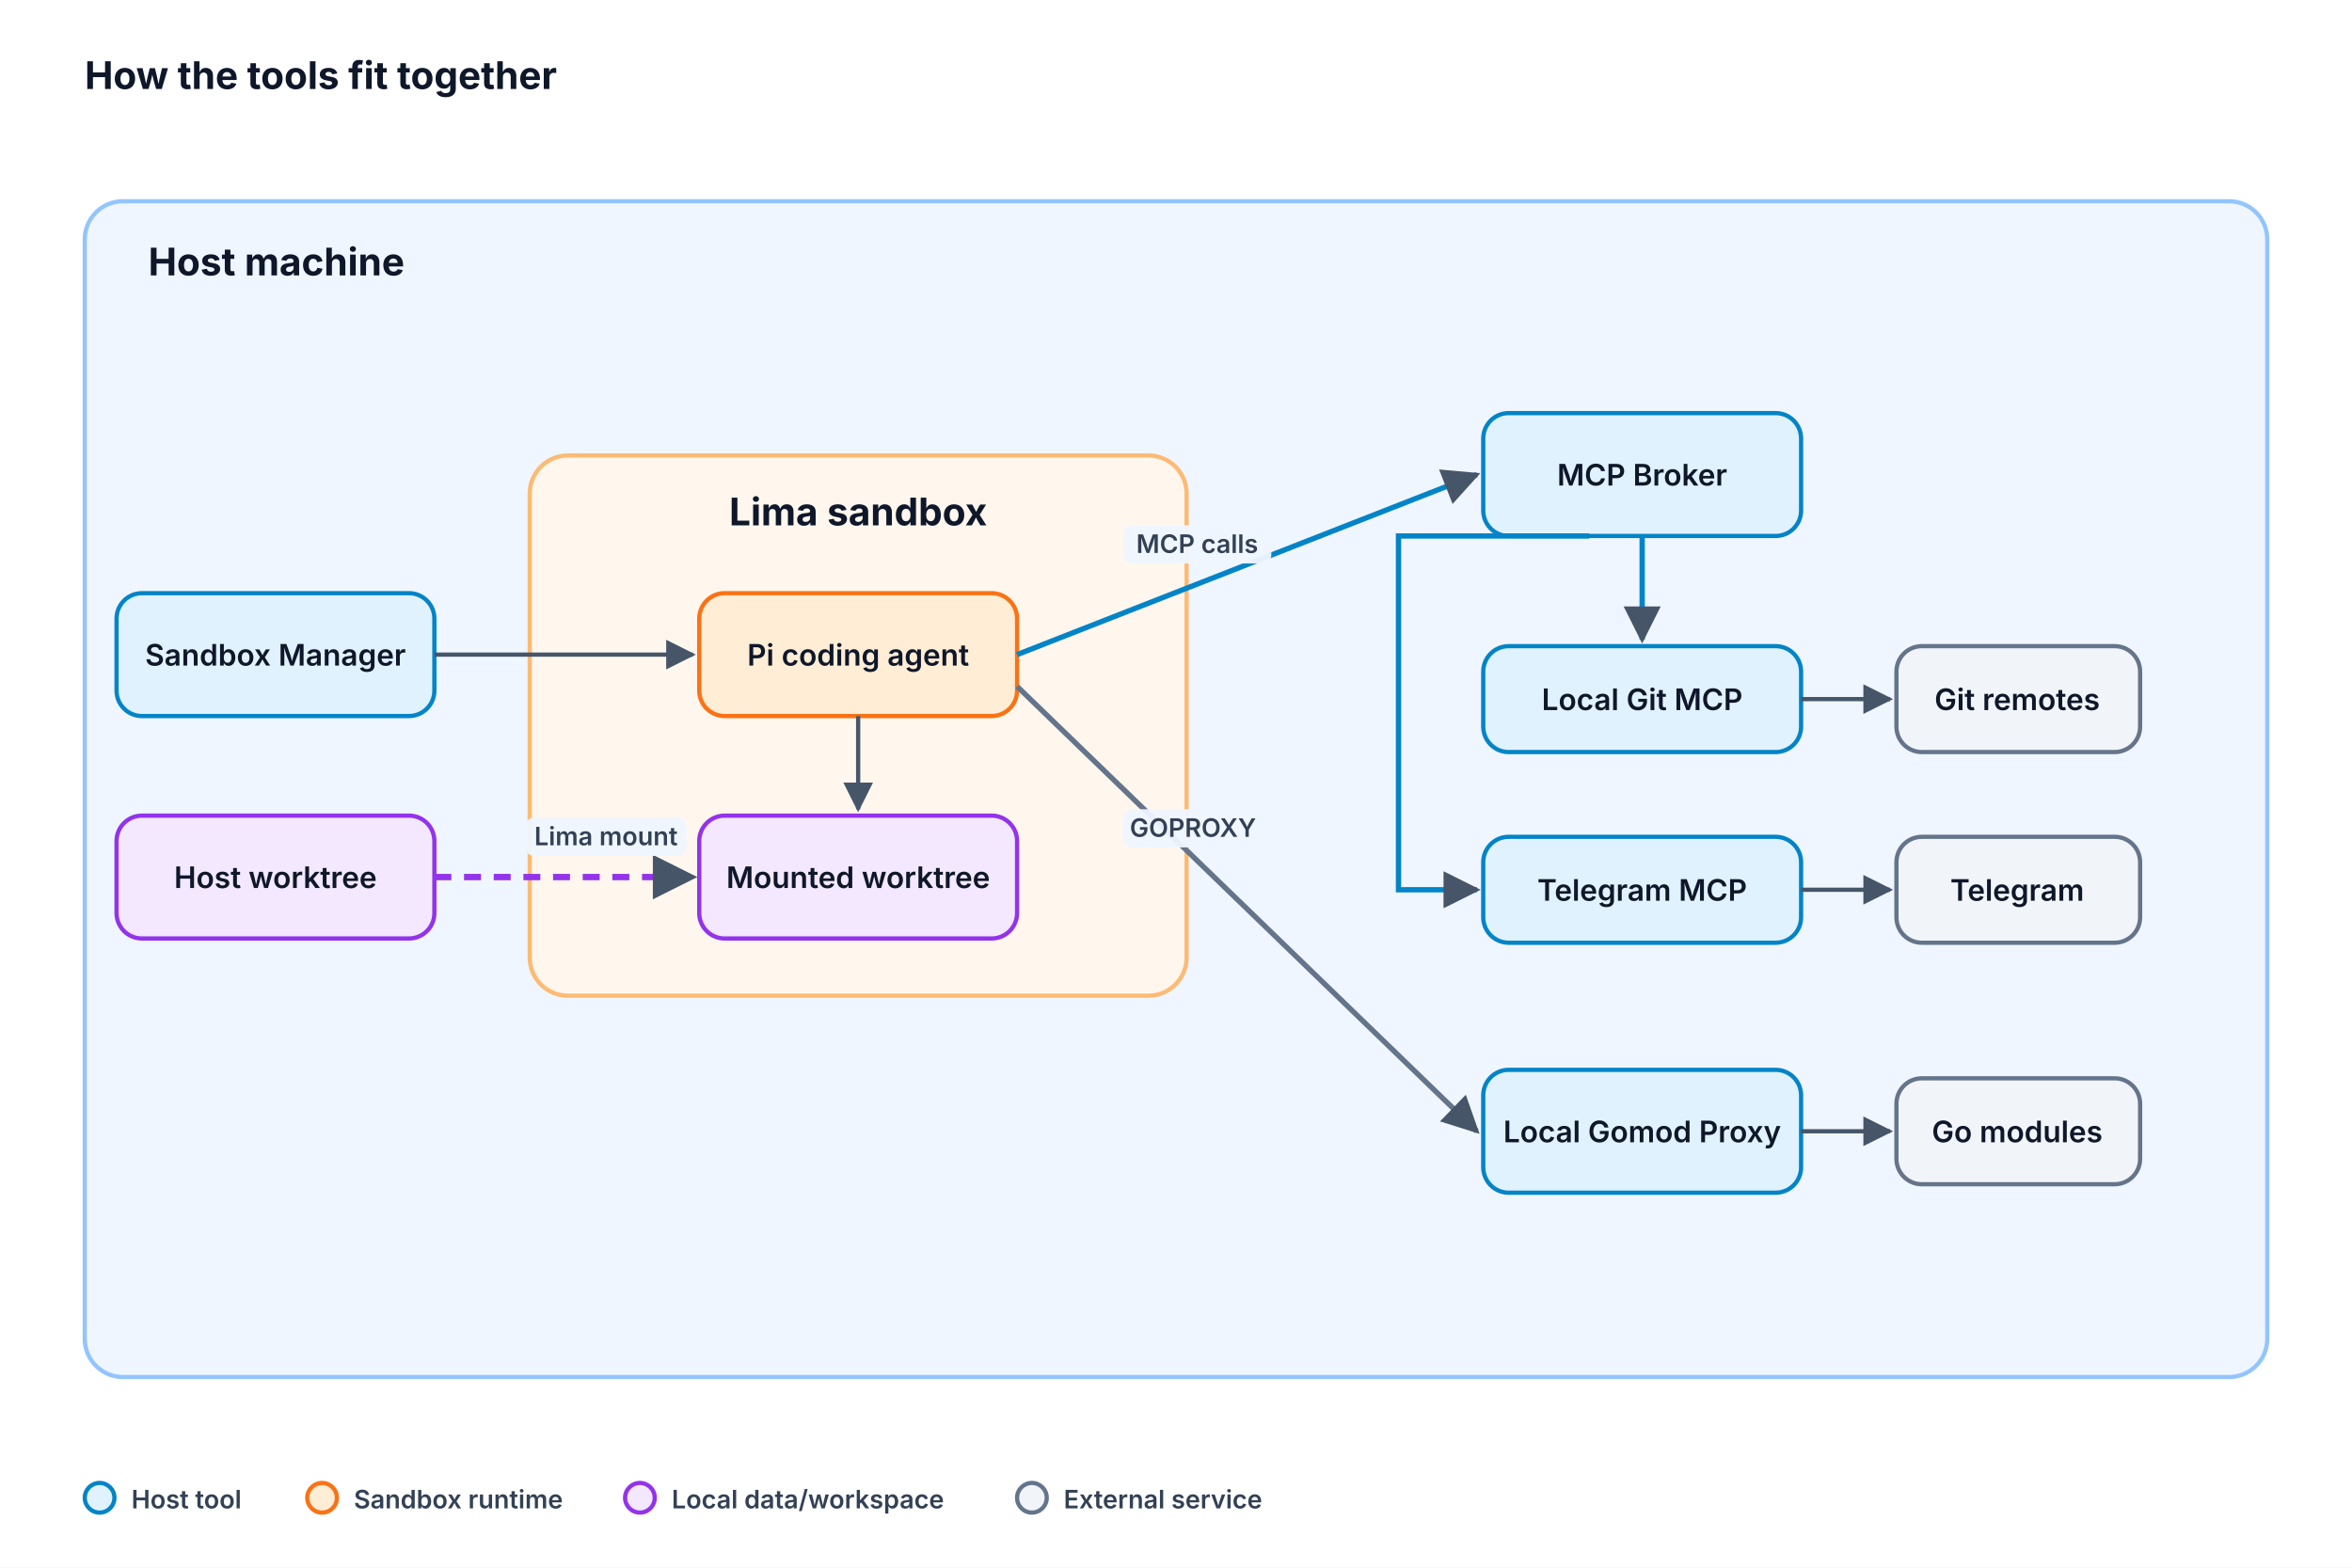
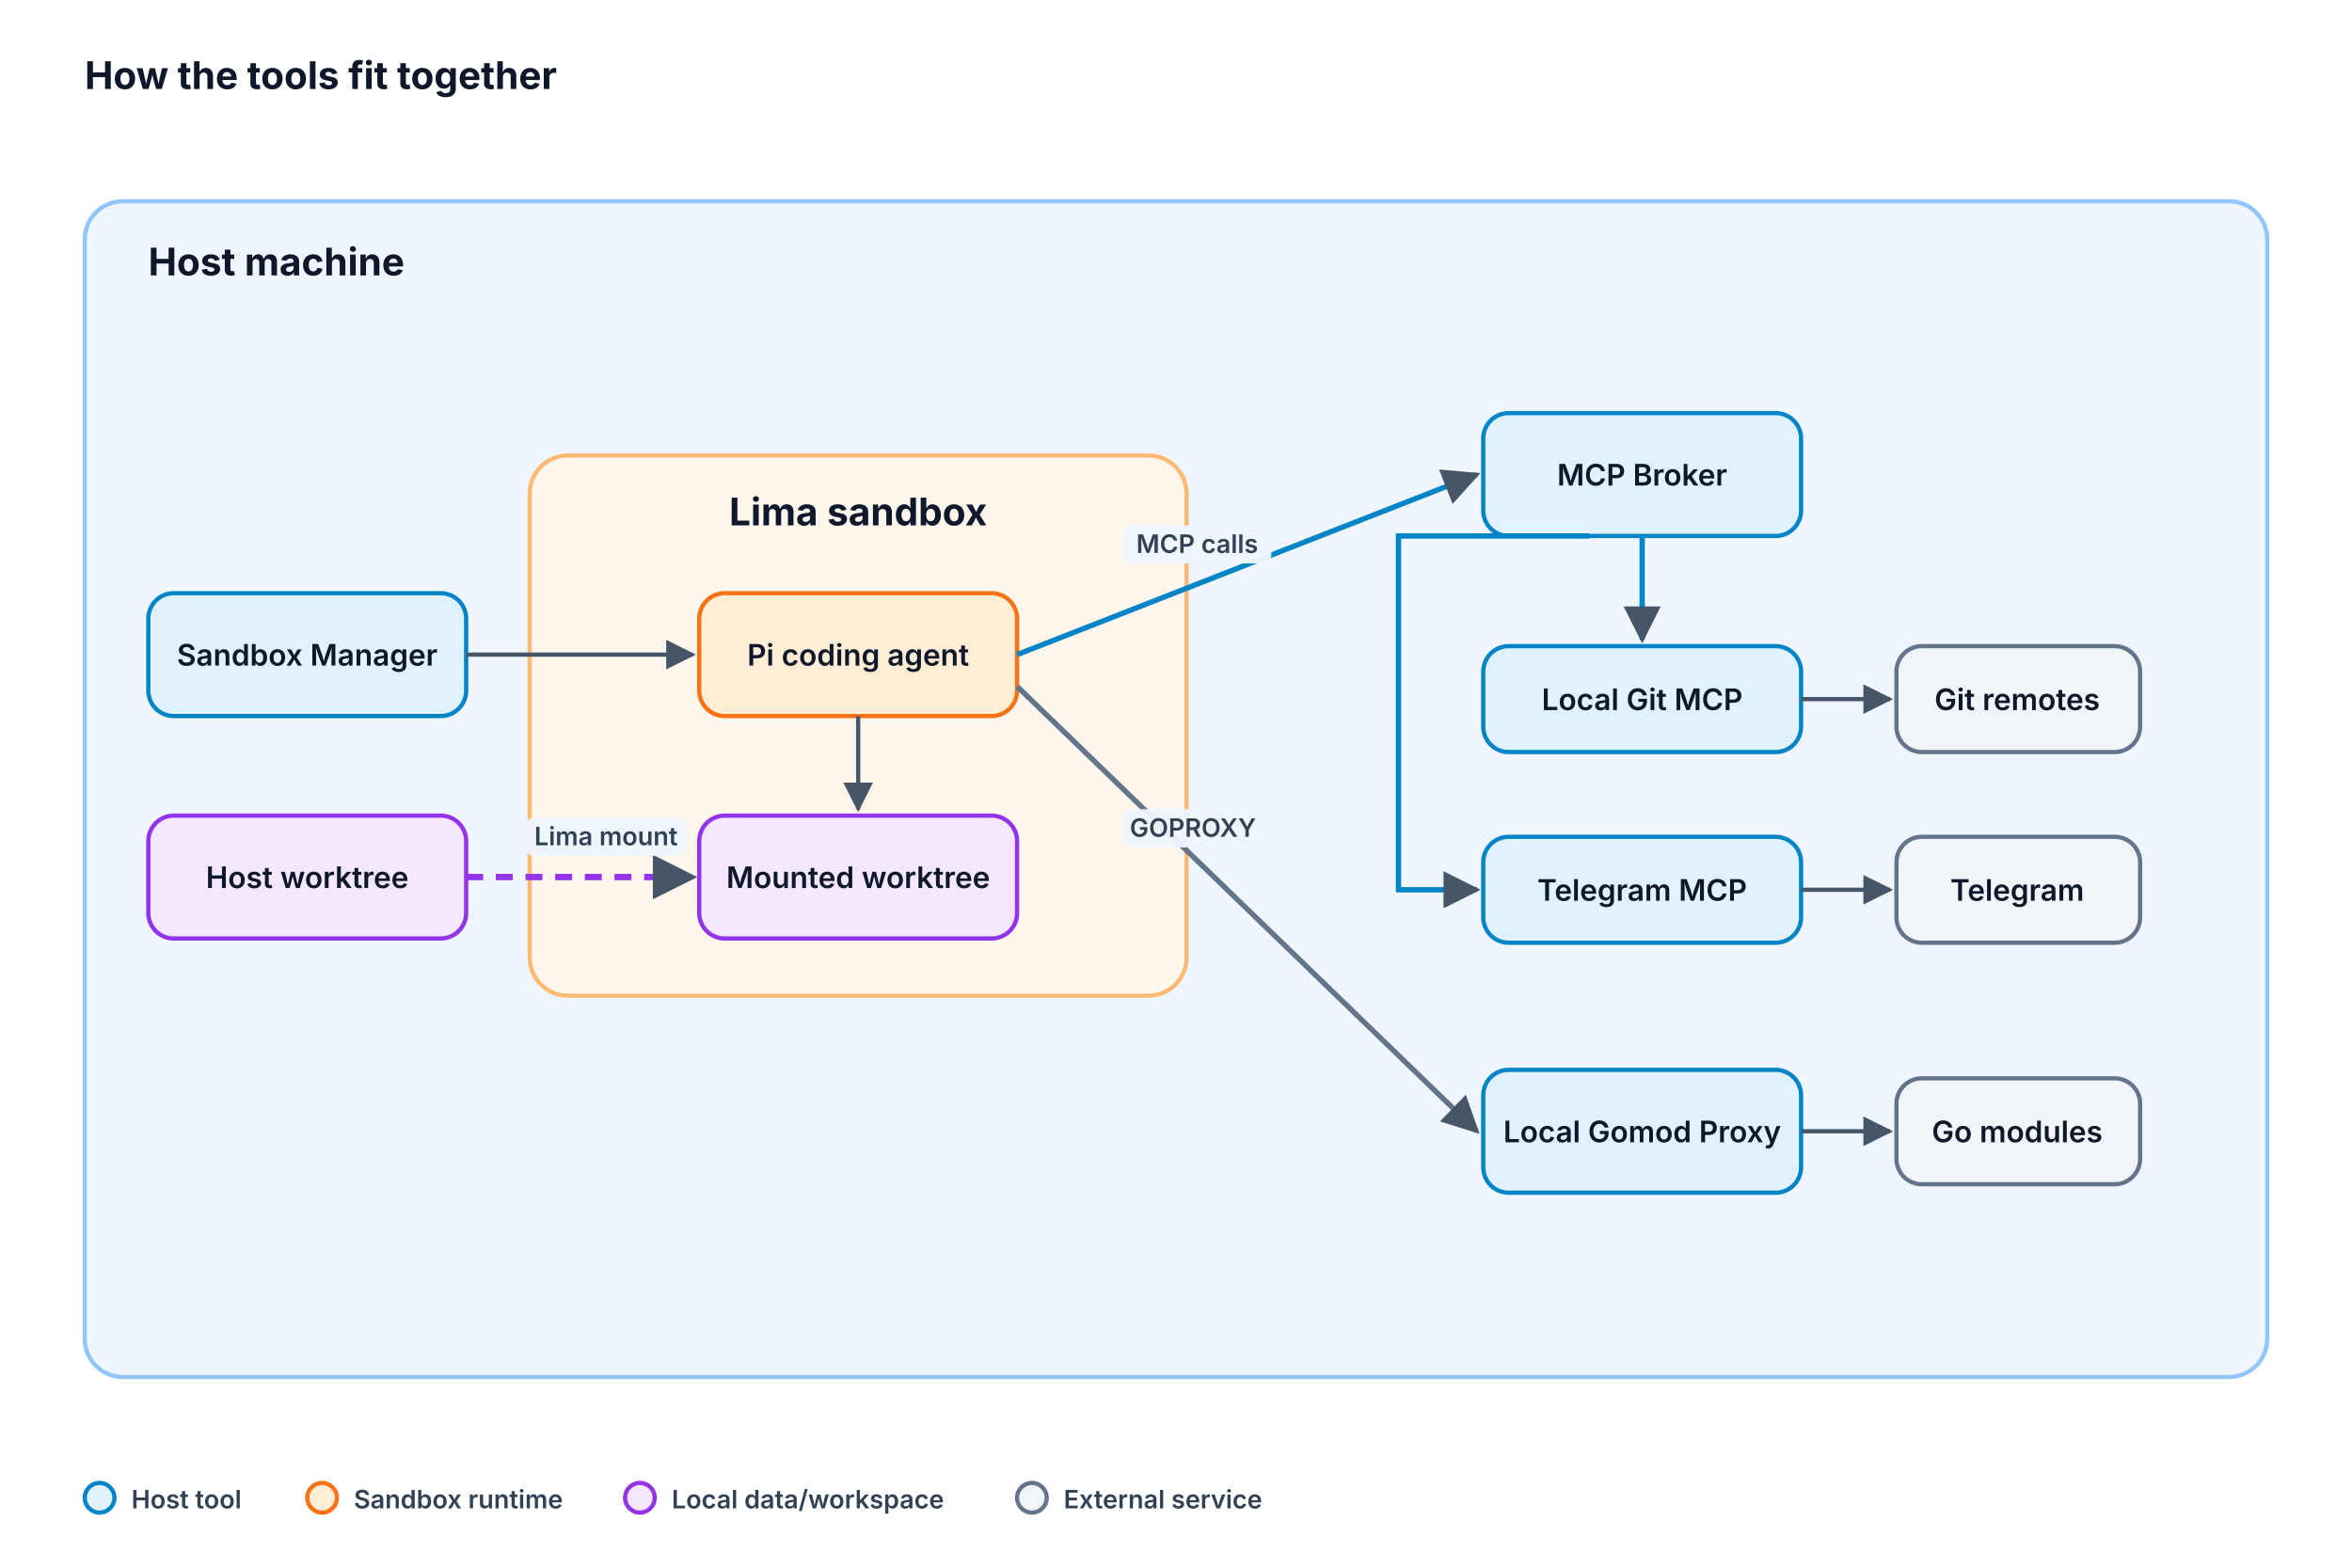
<svg xmlns="http://www.w3.org/2000/svg" width="1110" height="740" viewBox="0 0 1110 740" role="img" aria-labelledby="title desc">
  <defs>
    <marker id="arrow" viewBox="0 0 10 10" refX="9" refY="5" markerWidth="7" markerHeight="7" orient="auto-start-reverse">
      <path d="M 0 0 L 10 5 L 0 10 z" fill="#475569" />
    </marker>
    <style>
      .canvas { fill: #ffffff; }
      .group { stroke-width: 2; rx: 18; }
      .host { fill: #eff6ff; stroke: #93c5fd; }
      .sandbox { fill: #fff7ed; stroke: #fdba74; }
      .node { stroke-width: 2; rx: 12; }
      .host-node { fill: #e0f2fe; stroke: #0284c7; }
      .sandbox-node { fill: #ffedd5; stroke: #f97316; }
      .workspace-node { fill: #f3e8ff; stroke: #9333ea; }
      .external-node { fill: #f1f5f9; stroke: #64748b; }
      .title { font: 700 18px system-ui, -apple-system, BlinkMacSystemFont, "Segoe UI", sans-serif; fill: #0f172a; }
      .label { font: 600 14px system-ui, -apple-system, BlinkMacSystemFont, "Segoe UI", sans-serif; fill: #0f172a; text-anchor: middle; dominant-baseline: middle; }
      .edge { fill: none; stroke: #475569; stroke-width: 2; marker-end: url(#arrow); }
      .mcp { fill: none; stroke: #0284c7; stroke-width: 2.5; marker-end: url(#arrow); }
      .proxy { fill: none; stroke: #64748b; stroke-width: 2.5; marker-end: url(#arrow); }
      .mount { fill: none; stroke: #9333ea; stroke-width: 3; stroke-dasharray: 8 6; marker-end: url(#arrow); }
      .edge-label { font: 600 12px system-ui, -apple-system, BlinkMacSystemFont, "Segoe UI", sans-serif; fill: #334155; text-anchor: middle; }
      .label-bg { fill: #eff6ff; opacity: 0.95; rx: 4; }
      .legend-text { font: 600 12px system-ui, -apple-system, BlinkMacSystemFont, "Segoe UI", sans-serif; fill: #334155; }
    </style>
  </defs>
  <rect class="canvas" width="1110" height="740" />
  <text class="title" x="40" y="42">How the tools fit together</text>
  <rect class="group host" x="40" y="95" width="1030" height="555" />
  <text class="title" x="70" y="130">Host machine</text>
  <g transform="translate(0 -80)">
    <rect class="group sandbox" x="250" y="295" width="310" height="255" />
    <text class="title" x="405" y="328" text-anchor="middle">Lima sandbox</text>
-     <rect class="node host-node" x="55" y="360" width="150" height="58" />
-     <text class="label" x="130" y="389">Sandbox Manager</text>
-     <rect class="node workspace-node" x="55" y="465" width="150" height="58" />
-     <text class="label" x="130" y="494">Host worktree</text>
+     <rect class="node host-node" x="70" y="360" width="150" height="58" />
+     <text class="label" x="145" y="389">Sandbox Manager</text>
+     <rect class="node workspace-node" x="70" y="465" width="150" height="58" />
+     <text class="label" x="145" y="494">Host worktree</text>
    <rect class="node sandbox-node" x="330" y="360" width="150" height="58" />
    <text class="label" x="405" y="389">Pi coding agent</text>
    <rect class="node workspace-node" x="330" y="465" width="150" height="58" />
    <text class="label" x="405" y="494">Mounted worktree</text>
    <rect class="node host-node" x="700" y="275" width="150" height="58" />
    <text class="label" x="775" y="304">MCP Broker</text>
    <rect class="node host-node" x="700" y="385" width="150" height="50" />
    <text class="label" x="775" y="410">Local Git MCP</text>
    <rect class="node host-node" x="700" y="475" width="150" height="50" />
    <text class="label" x="775" y="500">Telegram MCP</text>
    <rect class="node host-node" x="700" y="585" width="150" height="58" />
    <text class="label" x="775" y="614">Local Gomod Proxy</text>
    <rect class="node external-node" x="895" y="385" width="115" height="50" />
    <text class="label" x="952" y="410">Git remotes</text>
    <rect class="node external-node" x="895" y="475" width="115" height="50" />
    <text class="label" x="952" y="500">Telegram</text>
    <rect class="node external-node" x="895" y="589" width="115" height="50" />
    <text class="label" x="952" y="614">Go modules</text>
-     <path class="edge" d="M205 389 L327 389" />
-     <path class="mount" d="M205 494 L327 494" />
+     <path class="edge" d="M220 389 L327 389" />
+     <path class="mount" d="M220 494 L327 494" />
    <rect class="label-bg" x="248" y="466" width="76" height="18" />
    <text class="edge-label" x="286" y="479">Lima mount</text>
    <path class="edge" d="M405 418 L405 462" />
    <path class="mcp" d="M480 389 L697 304" />
    <rect class="label-bg" x="530" y="328" width="70" height="18" />
    <text class="edge-label" x="565" y="341">MCP calls</text>
    <path class="mcp" d="M775 333 L775 382" />
    <path class="mcp" d="M750 333 L660 333 L660 500 L697 500" />
    <path class="proxy" d="M480 404 L697 614" />
    <rect class="label-bg" x="530" y="462" width="66" height="18" />
    <text class="edge-label" x="563" y="475">GOPROXY</text>
    <path class="edge" d="M850 410 L892 410" />
    <path class="edge" d="M850 500 L892 500" />
    <path class="edge" d="M850 614 L892 614" />
  </g>
  <rect class="node host-node" x="40" y="700" width="14" height="14" />
  <text class="legend-text" x="62" y="712">Host tool</text>
  <rect class="node sandbox-node" x="145" y="700" width="14" height="14" />
  <text class="legend-text" x="167" y="712">Sandbox runtime</text>
  <rect class="node workspace-node" x="295" y="700" width="14" height="14" />
  <text class="legend-text" x="317" y="712">Local data/workspace</text>
  <rect class="node external-node" x="480" y="700" width="14" height="14" />
  <text class="legend-text" x="502" y="712">External service</text>
</svg>
